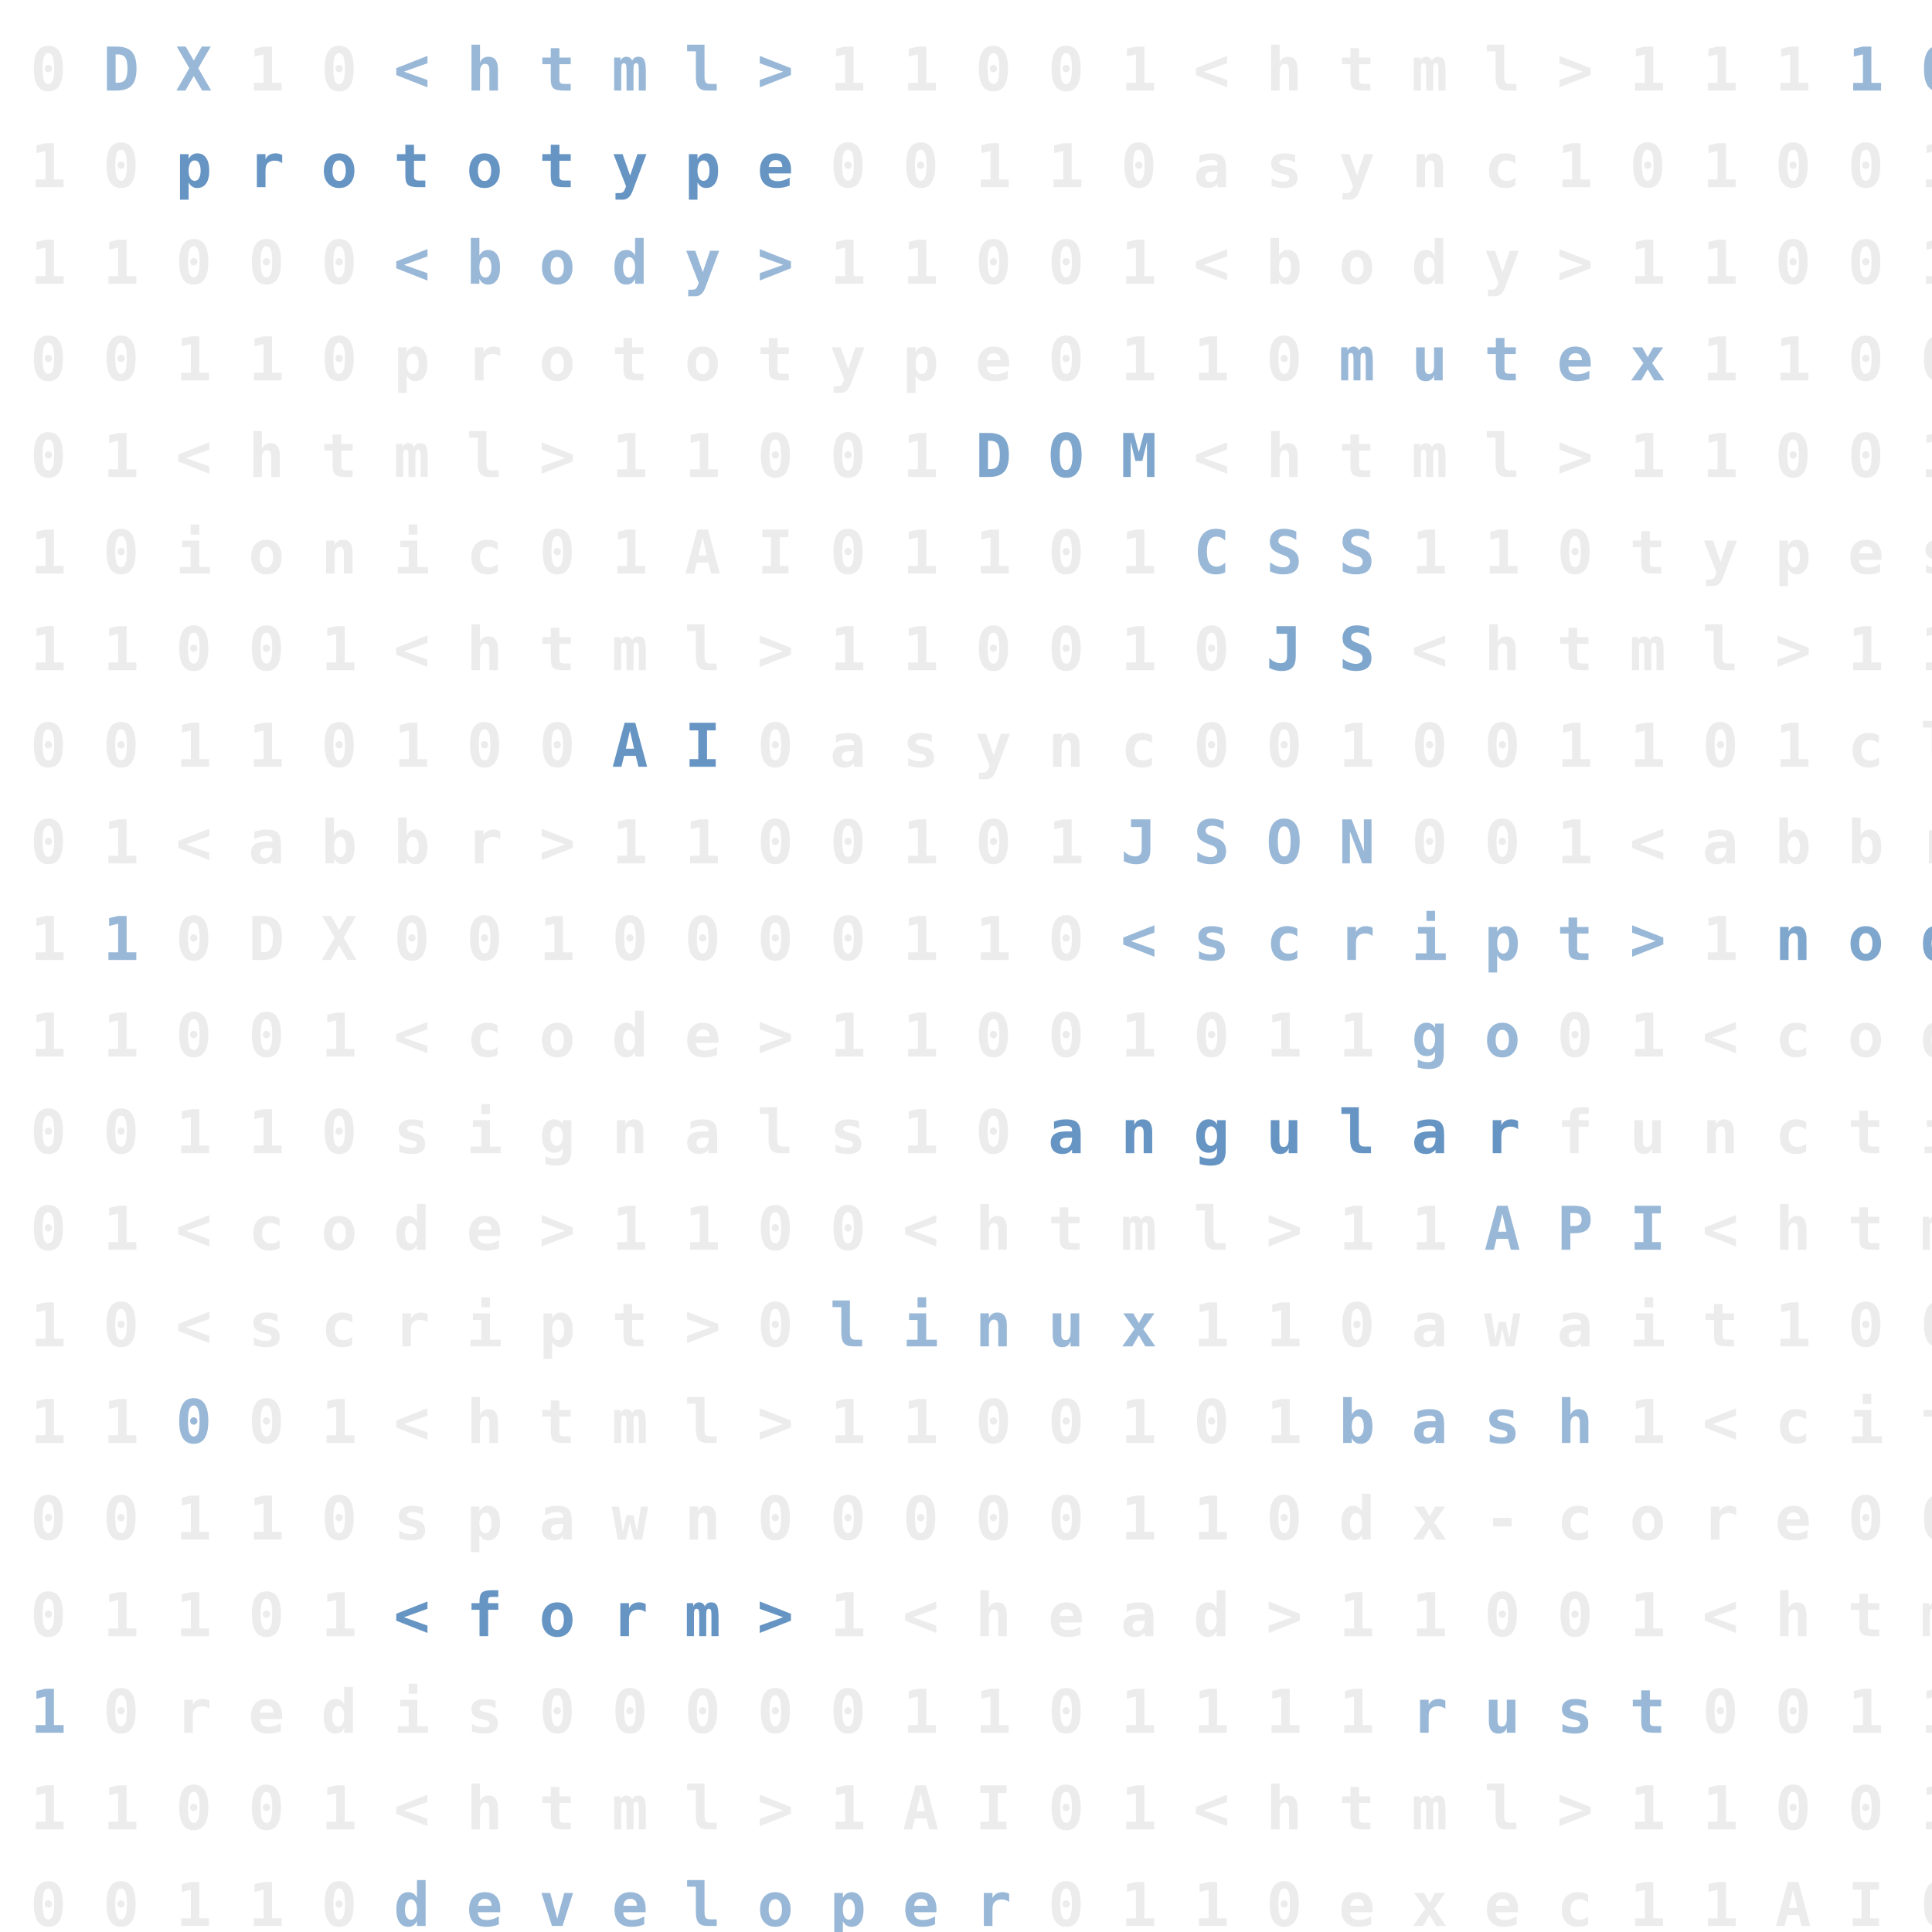
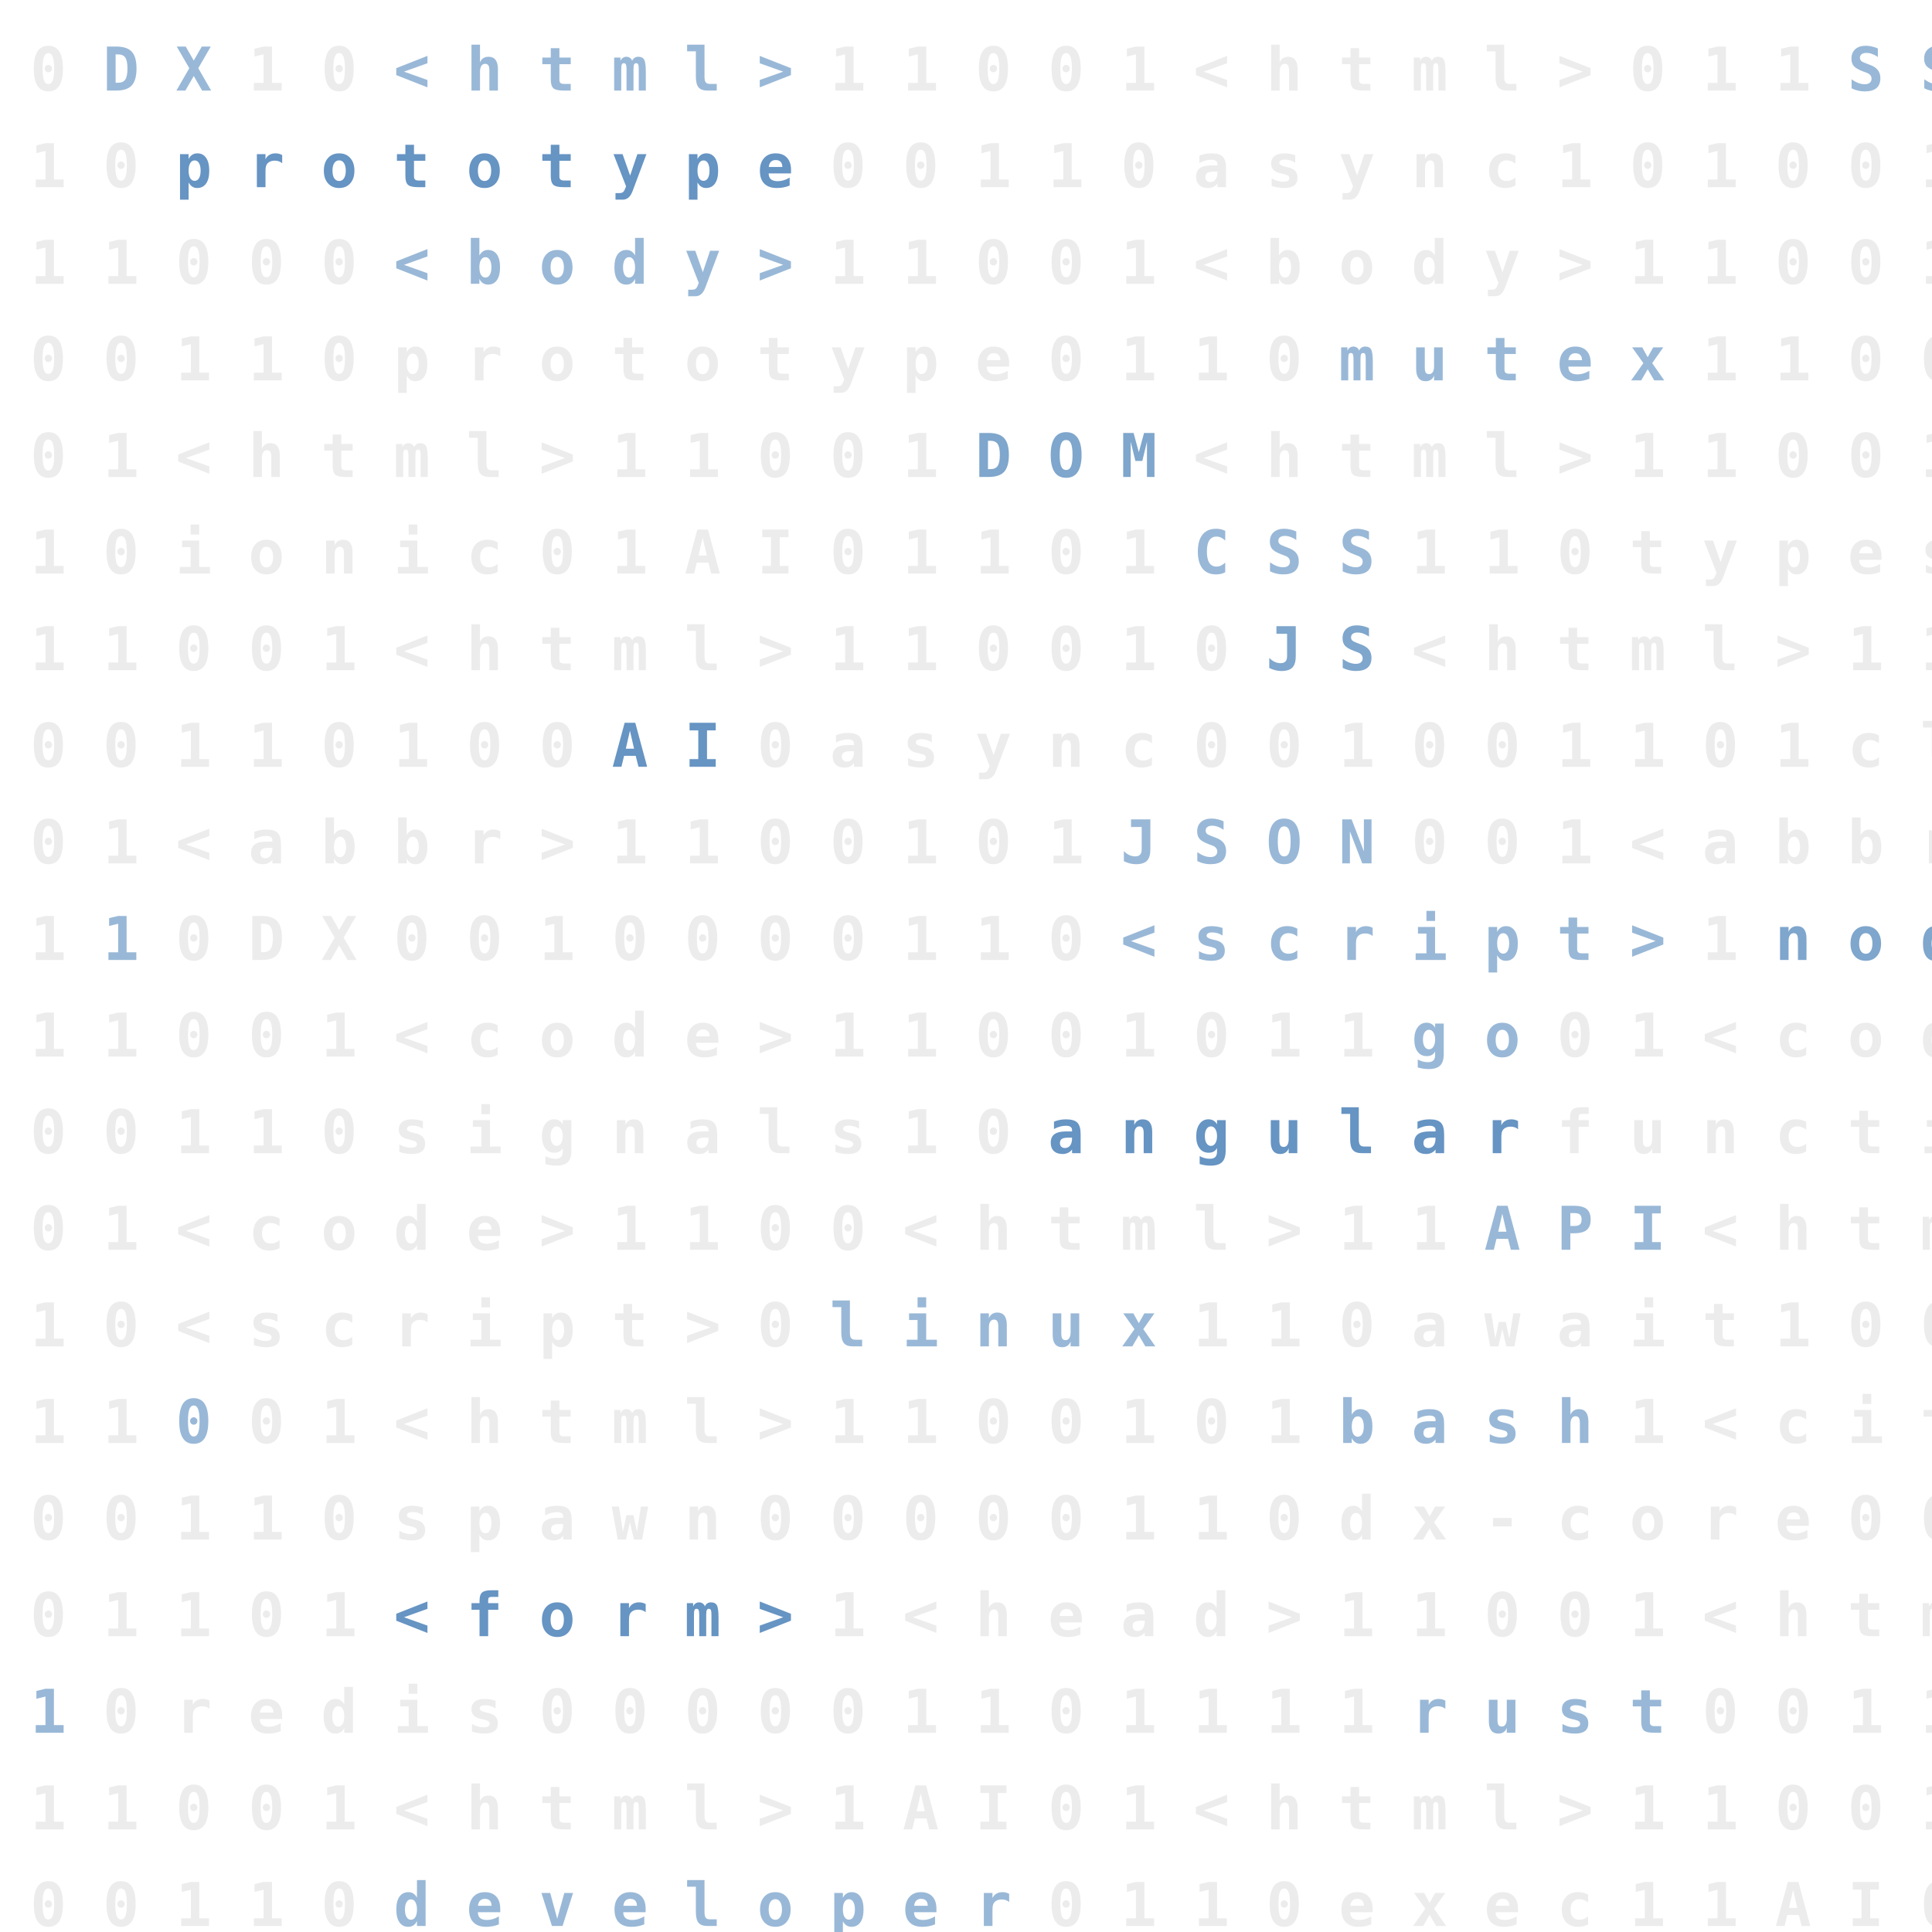
<svg xmlns="http://www.w3.org/2000/svg" width="640" height="640">
  <style>
    text {
      font-family: monospace;
      font-size: 20px;
      font-weight: bold;
      fill: rgba(0, 0, 0, 0.075);
    }
    .a {
      fill: rgba(0, 78, 155, 0.6);
    }
    .b {
      fill: rgba(0, 78, 155, 0.5);
    }
    .c {
      fill: rgba(0, 78, 155, 0.4);
    }
  </style>
-   <text x="10" y="30">0 <tspan class="c">D X</tspan> 1 0 <tspan class="c">&lt; h t m l &gt;</tspan> 1 1 0 0 1 &lt; h t m l &gt; 1 1 1 <tspan class="c">1 0 1 0</tspan>
-   </text>
-   <text x="10" y="62">1 0 <tspan class="a">p r o t o t y p e</tspan> 0 0 1 1 0 a s y n c 1 0 1 0 0 1 S S H 0 0 1</text>
+   <text x="10" y="30">0 <tspan class="c">D X</tspan> 1 0 <tspan class="c">&lt; h t m l &gt;</tspan> 1 1 0 0 1 &lt; h t m l &gt; 0 1 1 <tspan class="c">S S H</tspan> 0</text>
+   <text x="10" y="62">1 0 <tspan class="a">p r o t o t y p e</tspan> 0 0 1 1 0 a s y n c 1 0 1 0 0 1 0 1 0 0 1</text>
  <text x="10" y="94">1 1 0 0 0 <tspan class="c">&lt; b o d y &gt;</tspan> 1 1 0 0 1 &lt; b o d y &gt; 1 1 0 0 1 <tspan class="a">1 0</tspan>
  </text>
  <text x="10" y="126">0 0 1 1 0 p r o t o t y p e 0 1 1 0 <tspan class="c">m u t e x</tspan> 1 1 0 0 1 1 0 N P M 0 0 0 0 0</text>
  <text x="10" y="158">0 1 &lt; h t m l &gt; 1 1 0 0 1 <tspan class="b">D O M</tspan> &lt; h t m l &gt; 1 1 0 0 1 0 1 0 <tspan class="c">s c r i p t</tspan>
  </text>
  <text x="10" y="190">1 0 i o n i c 0 1 A I 0 1 1 0 1 <tspan class="c">C S S</tspan> 1 1 0 t y p e s c r i p t 1 1 0 1 0</text>
  <text x="10" y="222">1 1 0 0 1 &lt; h t m l &gt; 1 1 0 0 1 0 <tspan class="b">J S</tspan> &lt; h t m l &gt; 1 1 0 0 1 0 1 1</text>
  <text x="10" y="254">0 0 1 1 0 1 0 0 <tspan class="a">A I</tspan> 0 a s y n c 0 0 1 0 0 1 1 0 1 c l a s s</text>
  <text x="10" y="286">0 1 &lt; a b b r &gt; 1 1 0 0 1 0 1 <tspan class="c">J S O N</tspan> 0 0 1 &lt; a b b r &gt; 1 1 0 0 1 0</text>
  <text x="10" y="318">1 <tspan class="c">1</tspan> 0 D X 0 0 1 0 0 0 0 1 1 0 <tspan class="c">&lt; s c r i p t &gt;</tspan> 1 <tspan class="b">n o d e</tspan> 0 1 f u n c t i o n 0 0 1</text>
  <text x="10" y="350">1 1 0 0 1 &lt; c o d e &gt; 1 1 0 0 1 0 1 1 <tspan class="c">g o</tspan> 0 1 &lt; c o d e &gt; 1 1 0 0 1</text>
  <text x="10" y="382">0 0 1 1 0 s i g n a l s 1 0 <tspan class="a">a n g u l a r</tspan> f u n c t i o n 0 0 1 &lt; s c r i p t &gt;</text>
  <text x="10" y="414">0 1 &lt; c o d e &gt; 1 1 0 0 &lt; h t m l &gt; 1 1 <tspan class="c">A P I</tspan> &lt; h t m l &gt;</text>
  <text x="10" y="446">1 0 &lt; s c r i p t &gt; 0 <tspan class="c">l i n u x</tspan> 1 1 0 a w a i t 1 0 0 0 0 1 1 0 r e a c t i v e</text>
  <text x="10" y="478">1 1 <tspan class="c">0</tspan> 0 1 &lt; h t m l &gt; 1 1 0 0 1 0 1 <tspan class="c">b a s h</tspan> 1 &lt; c i t e &gt; 1 1</text>
  <text x="10" y="510">0 0 1 1 0 s p a w n 0 0 0 0 0 1 1 0 d x - c o r e 0 0 0 1 1 0 <tspan class="c">f u n c t i o n</tspan>
  </text>
  <text x="10" y="542">0 1 1 0 1 <tspan class="a">&lt; f o r m &gt;</tspan> 1 &lt; h e a d &gt; 1 1 0 0 1 &lt; h t m l &gt; 1 1 0</text>
  <text x="10" y="574">
    <tspan class="c">1</tspan> 0 r e d i s 0 0 0 0 0 1 1 0 1 1 1 1 <tspan class="c">r u s t</tspan> 0 0 1 1 0 1</text>
  <text x="10" y="606">1 1 0 0 1 &lt; h t m l &gt; 1 A I 0 1 &lt; h t m l &gt; 1 1 0 0 1 <tspan class="b">0 1</tspan>
  </text>
  <text x="10" y="638">0 0 1 1 0 <tspan class="c">d e v e l o p e r</tspan> 0 1 1 0 e x e c 1 1 A I 0 0 1 1 0 f u n c t i o n</text>
</svg>
